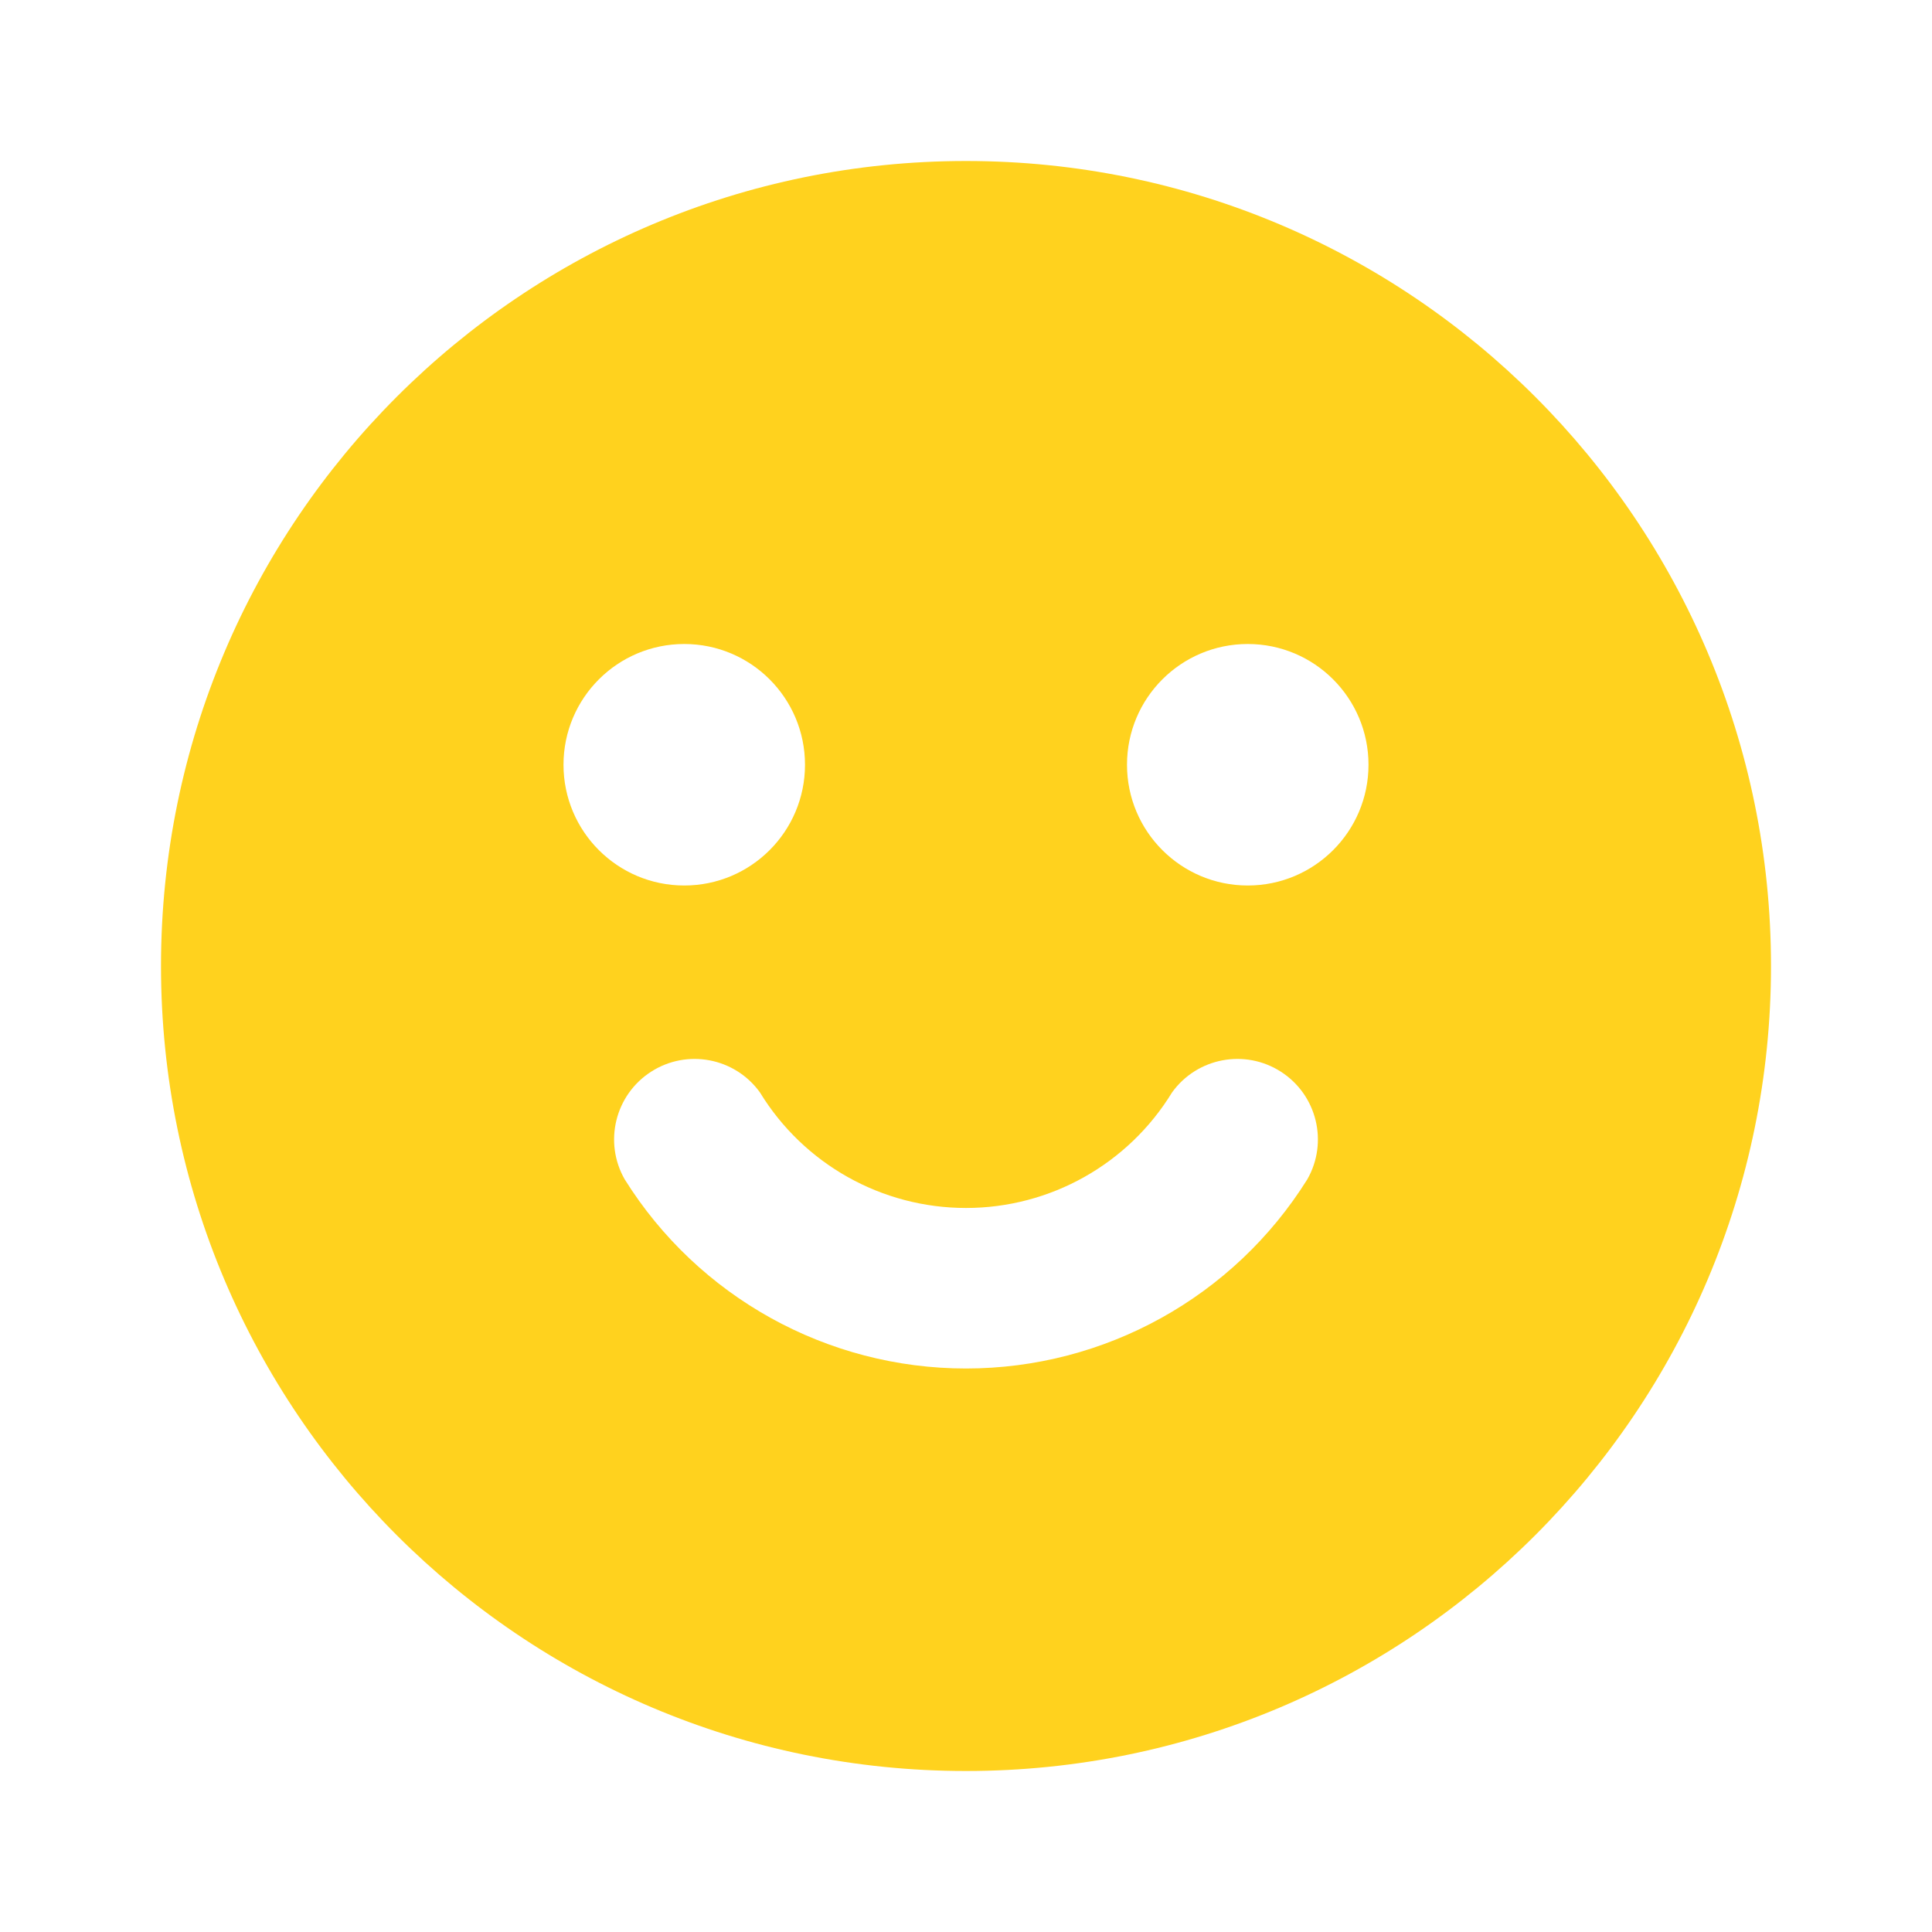
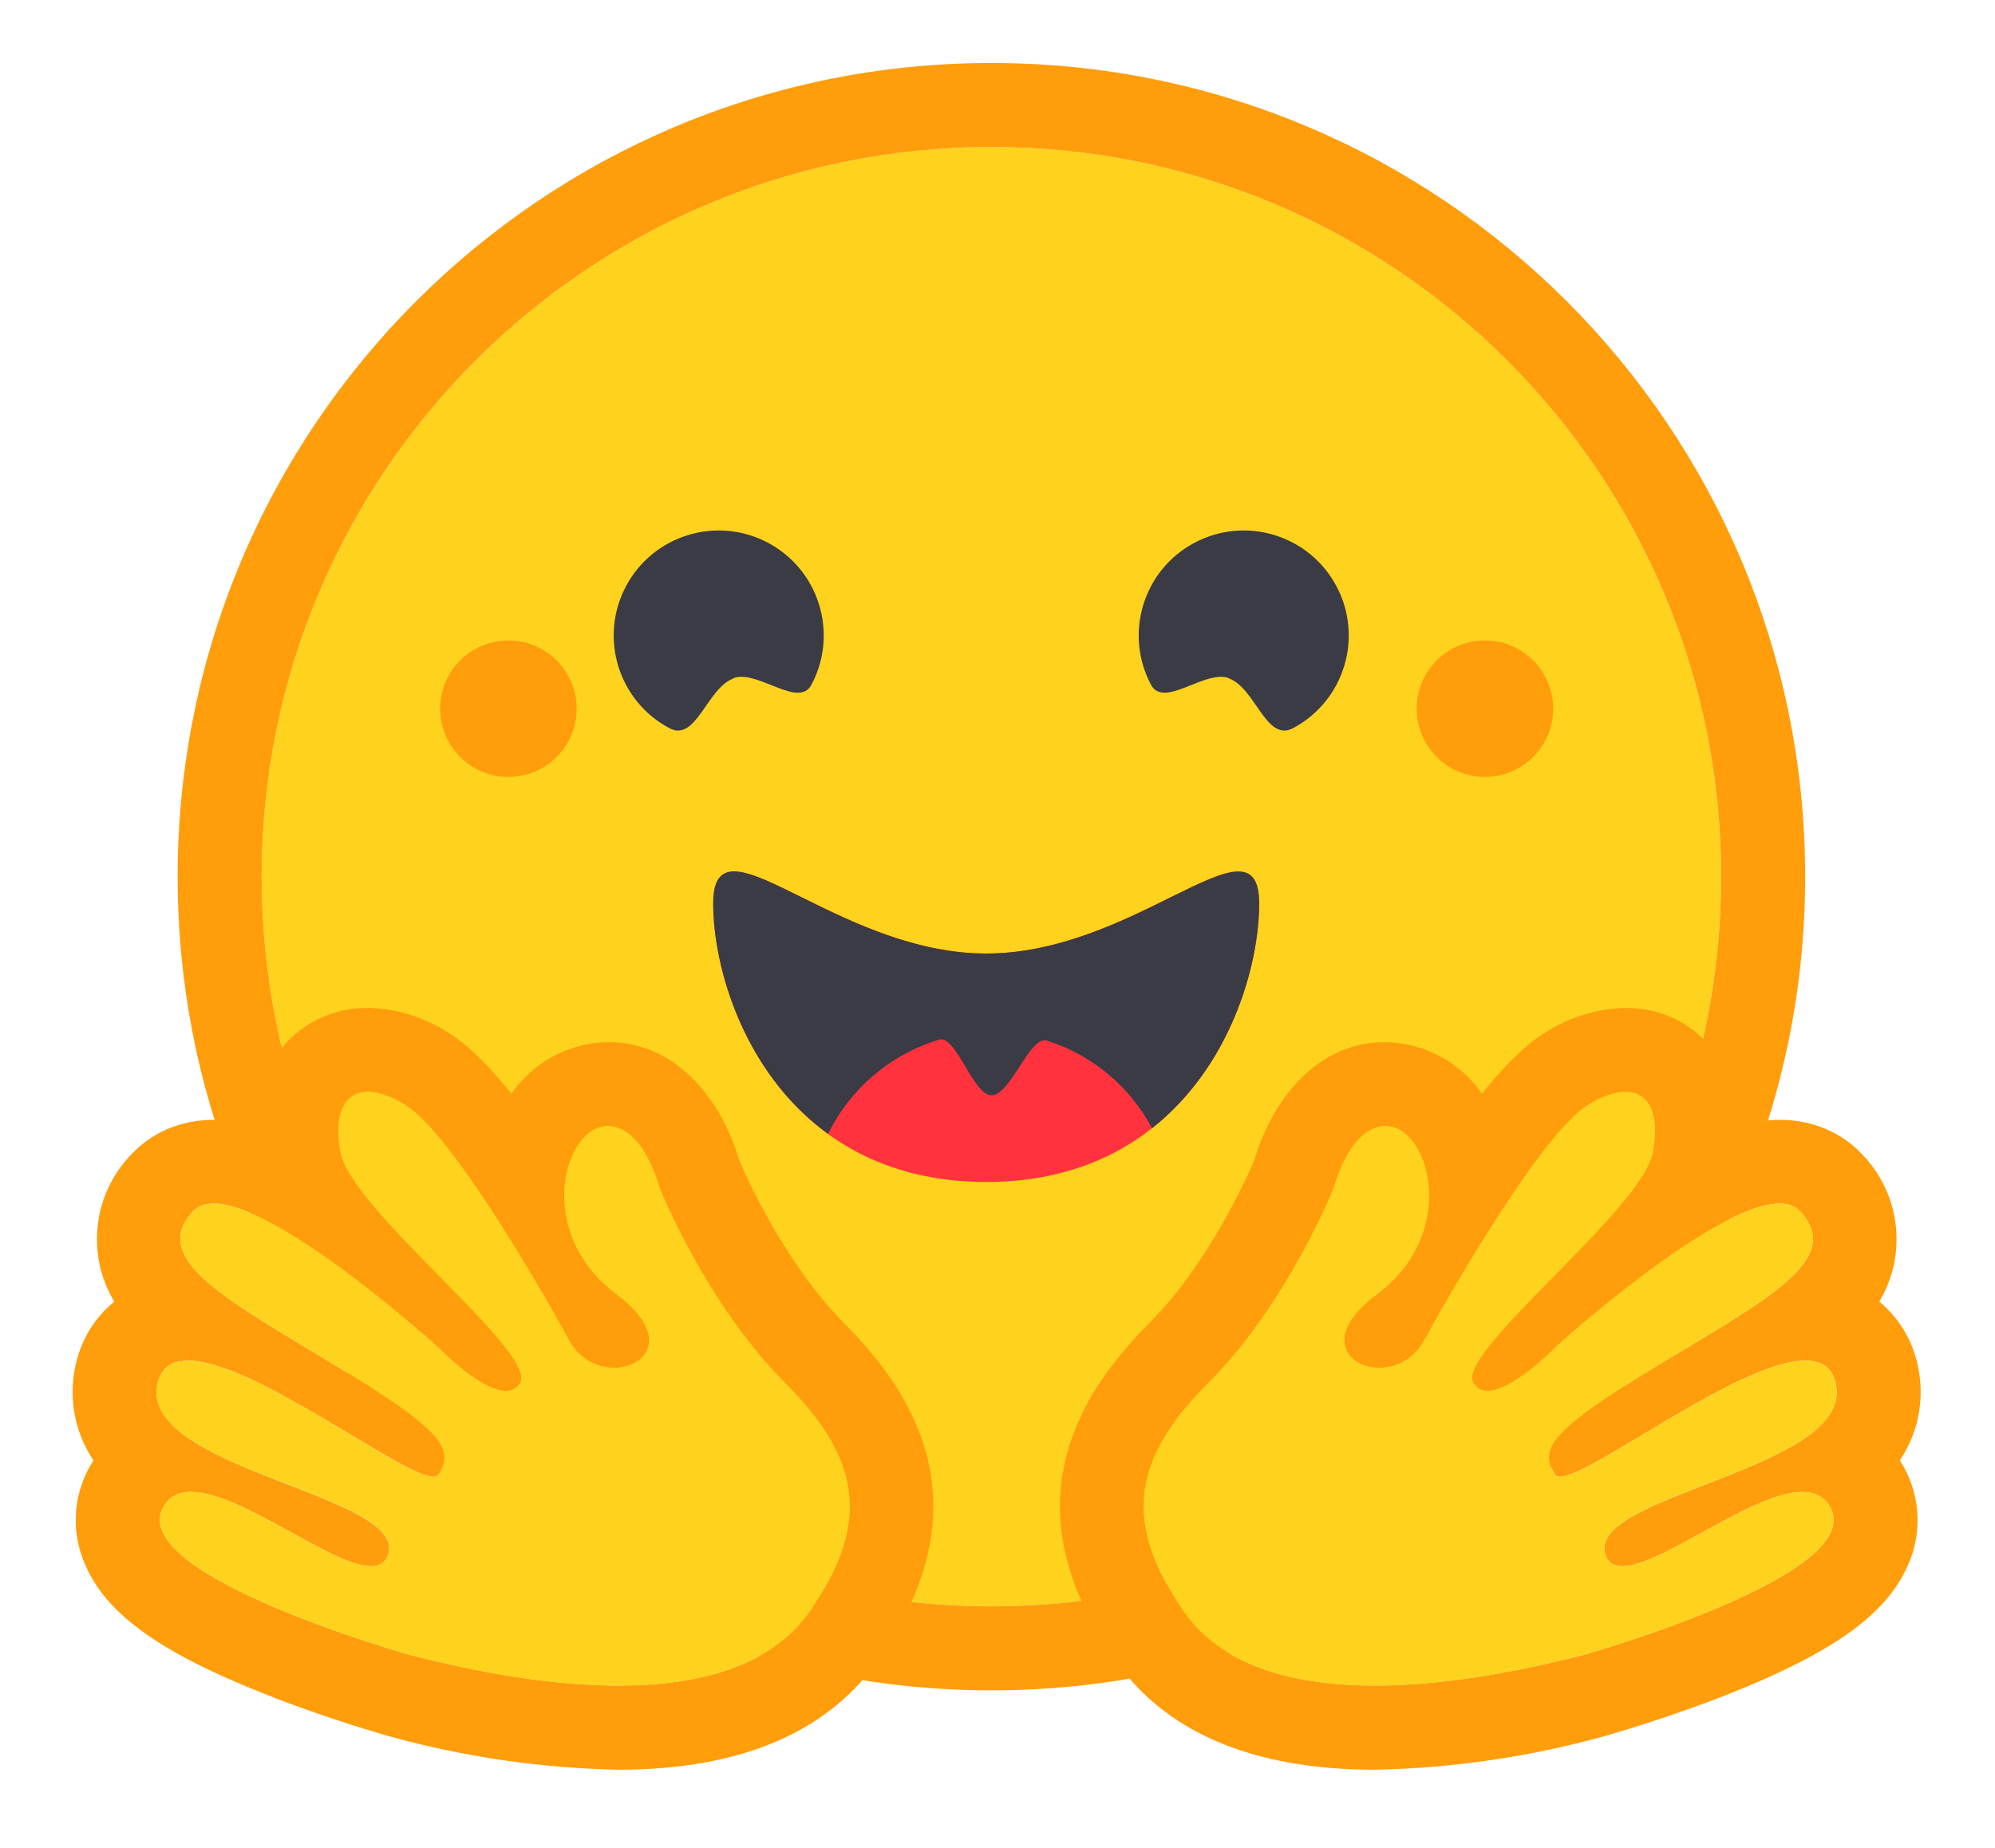
- <svg xmlns="http://www.w3.org/2000/svg" viewBox="0 0 24 24" width="24" height="24">
-   <path fill="#FFD21E" d="M12 2a10 10 0 1 0 10 10A10 10 0 0 0 12 2zm-3.5 6a1.5 1.5 0 1 1-1.5 1.5A1.5 1.5 0 0 1 8.5 8zm7 0a1.5 1.5 0 1 1-1.5 1.5 1.5 1.5 0 0 1 1.5-1.5zm-3.5 9a5 5 0 0 1-4.24-2.35 1 1 0 0 1 1.68-1.08 3 3 0 0 0 5.12 0 1 1 0 0 1 1.68 1.08A5 5 0 0 1 12 17z" />
+ <svg xmlns="http://www.w3.org/2000/svg" width="95" height="88" fill="none">
+   <path fill="#FFD21E" d="M47.21 76.5a34.75 34.75 0 1 0 0-69.5 34.75 34.75 0 0 0 0 69.5Z" />
+   <path fill="#FF9D0B" d="M81.96 41.75a34.75 34.75 0 1 0-69.5 0 34.75 34.75 0 0 0 69.5 0Zm-73.5 0a38.75 38.75 0 1 1 77.5 0 38.75 38.75 0 0 1-77.5 0Z" />
+   <path fill="#3A3B45" d="M58.5 32.3c1.28.44 1.78 3.06 3.07 2.38a5 5 0 1 0-6.76-2.07c.61 1.15 2.55-.72 3.7-.32ZM34.95 32.3c-1.28.44-1.79 3.06-3.07 2.38a5 5 0 1 1 6.76-2.07c-.61 1.15-2.56-.72-3.7-.32Z" />
+   <path fill="#FF323D" d="M46.96 56.29c9.83 0 13-8.76 13-13.26 0-2.34-1.57-1.6-4.09-.36-2.33 1.15-5.46 2.74-8.9 2.74-7.19 0-13-6.88-13-2.38s3.16 13.26 13 13.26Z" />
+   <path fill="#3A3B45" fill-rule="evenodd" d="M39.43 54a8.7 8.7 0 0 1 5.3-4.49c.4-.12.81.57 1.24 1.28.4.68.82 1.37 1.24 1.37.45 0 .9-.68 1.33-1.35.45-.7.89-1.38 1.32-1.25a8.61 8.61 0 0 1 5 4.17c3.73-2.94 5.1-7.74 5.1-10.7 0-2.34-1.57-1.6-4.09-.36l-.14.07c-2.31 1.15-5.39 2.67-8.77 2.67s-6.45-1.52-8.77-2.67c-2.6-1.29-4.23-2.1-4.23.29 0 3.05 1.46 8.06 5.47 10.97Z" clip-rule="evenodd" />
+   <path fill="#FF9D0B" d="M70.71 37a3.25 3.25 0 1 0 0-6.5 3.25 3.25 0 0 0 0 6.5ZM24.21 37a3.25 3.25 0 1 0 0-6.5 3.25 3.25 0 0 0 0 6.5ZM17.52 48c-1.62 0-3.06.66-4.07 1.87a5.97 5.97 0 0 0-1.33 3.76 7.1 7.1 0 0 0-1.94-.3c-1.55 0-2.95.59-3.94 1.66a5.8 5.8 0 0 0-.8 7 5.3 5.3 0 0 0-1.79 2.82c-.24.9-.48 2.8.8 4.74a5.22 5.22 0 0 0-.37 5.02c1.02 2.32 3.57 4.14 8.52 6.1 3.07 1.22 5.89 2 5.91 2.01a44.33 44.33 0 0 0 10.93 1.6c5.86 0 10.05-1.8 12.46-5.34 3.88-5.69 3.33-10.9-1.7-15.92-2.77-2.78-4.62-6.87-5-7.77-.78-2.66-2.84-5.62-6.25-5.62a5.7 5.7 0 0 0-4.6 2.46c-1-1.26-1.98-2.25-2.86-2.82A7.4 7.4 0 0 0 17.52 48Zm0 4c.51 0 1.14.22 1.82.65 2.14 1.36 6.25 8.43 7.76 11.18.5.92 1.37 1.31 2.14 1.31 1.55 0 2.75-1.53.15-3.48-3.92-2.93-2.55-7.72-.68-8.01.08-.02.17-.02.24-.02 1.7 0 2.45 2.93 2.45 2.93s2.2 5.52 5.98 9.3c3.77 3.77 3.97 6.8 1.22 10.83-1.88 2.75-5.47 3.58-9.16 3.58-3.81 0-7.73-.9-9.92-1.46-.11-.03-13.45-3.8-11.76-7 .28-.54.75-.76 1.34-.76 2.38 0 6.7 3.54 8.57 3.54.41 0 .7-.17.83-.6.79-2.85-12.06-4.05-10.98-8.17.2-.73.71-1.02 1.44-1.02 3.14 0 10.2 5.53 11.68 5.53.11 0 .2-.03.24-.1.74-1.2.33-2.04-4.9-5.2-5.21-3.16-8.88-5.06-6.8-7.33.24-.26.58-.38 1-.38 3.17 0 10.66 6.82 10.66 6.82s2.02 2.1 3.25 2.1c.28 0 .52-.1.68-.38.86-1.46-8.06-8.22-8.56-11.01-.34-1.9.24-2.85 1.31-2.85Z" />
+   <path fill="#FFD21E" d="M38.6 76.69c2.75-4.04 2.55-7.07-1.22-10.84-3.78-3.77-5.98-9.3-5.98-9.3s-.82-3.2-2.69-2.9c-1.87.3-3.24 5.08.68 8.01 3.91 2.93-.78 4.92-2.29 2.17-1.5-2.75-5.62-9.82-7.76-11.18-2.13-1.35-3.63-.6-3.13 2.2.5 2.79 9.43 9.55 8.56 11-.87 1.47-3.93-1.71-3.93-1.71s-9.57-8.71-11.66-6.44c-2.08 2.27 1.59 4.17 6.8 7.33 5.23 3.16 5.64 4 4.9 5.2-.75 1.2-12.28-8.53-13.36-4.4-1.08 4.11 11.77 5.3 10.98 8.15-.8 2.85-9.06-5.38-10.74-2.18-1.7 3.21 11.65 6.98 11.76 7.01 4.3 1.12 15.25 3.49 19.08-2.12Z" />
+   <path fill="#FF9D0B" d="M77.4 48c1.62 0 3.07.66 4.07 1.87a5.97 5.97 0 0 1 1.33 3.76 7.1 7.1 0 0 1 1.95-.3c1.55 0 2.95.59 3.94 1.66a5.8 5.8 0 0 1 .8 7 5.3 5.3 0 0 1 1.78 2.82c.24.9.48 2.8-.8 4.74a5.22 5.22 0 0 1 .37 5.02c-1.02 2.32-3.57 4.14-8.51 6.1-3.08 1.22-5.9 2-5.92 2.01a44.33 44.33 0 0 1-10.93 1.6c-5.86 0-10.05-1.8-12.46-5.34-3.88-5.69-3.33-10.9 1.7-15.92 2.78-2.78 4.63-6.87 5.01-7.77.78-2.66 2.83-5.62 6.24-5.62a5.7 5.7 0 0 1 4.6 2.46c1-1.26 1.98-2.25 2.87-2.82A7.4 7.4 0 0 1 77.4 48Zm0 4c-.51 0-1.13.22-1.82.65-2.13 1.36-6.25 8.43-7.76 11.18a2.43 2.43 0 0 1-2.14 1.31c-1.54 0-2.75-1.53-.14-3.48 3.91-2.93 2.54-7.72.67-8.01a1.54 1.54 0 0 0-.24-.02c-1.7 0-2.45 2.93-2.45 2.93s-2.2 5.52-5.97 9.3c-3.78 3.77-3.98 6.8-1.22 10.83 1.87 2.75 5.47 3.58 9.15 3.58 3.82 0 7.73-.9 9.93-1.46.1-.03 13.45-3.8 11.76-7-.29-.54-.75-.76-1.34-.76-2.38 0-6.71 3.54-8.57 3.54-.42 0-.71-.17-.83-.6-.8-2.85 12.05-4.05 10.97-8.17-.19-.73-.7-1.02-1.44-1.02-3.14 0-10.2 5.53-11.68 5.53-.1 0-.19-.03-.23-.1-.74-1.2-.34-2.04 4.88-5.2 5.23-3.16 8.9-5.06 6.8-7.33-.23-.26-.57-.38-.98-.38-3.18 0-10.67 6.82-10.67 6.82s-2.02 2.1-3.24 2.1a.74.74 0 0 1-.68-.38c-.87-1.46 8.05-8.22 8.55-11.01.34-1.9-.24-2.85-1.31-2.85Z" />
+   <path fill="#FFD21E" d="M56.33 76.69c-2.75-4.04-2.56-7.07 1.22-10.84 3.77-3.77 5.97-9.3 5.97-9.3s.82-3.2 2.7-2.9c1.86.3 3.23 5.08-.68 8.01-3.92 2.93.78 4.92 2.28 2.17 1.51-2.75 5.63-9.82 7.76-11.18 2.13-1.35 3.64-.6 3.13 2.2-.5 2.79-9.42 9.55-8.55 11 .86 1.47 3.92-1.71 3.92-1.71s9.58-8.71 11.66-6.44c2.08 2.27-1.58 4.17-6.8 7.33-5.23 3.16-5.63 4-4.9 5.2.75 1.2 12.28-8.53 13.36-4.4 1.08 4.11-11.76 5.3-10.97 8.15.8 2.85 9.05-5.38 10.74-2.18 1.69 3.21-11.65 6.98-11.76 7.01-4.31 1.12-15.26 3.49-19.08-2.12Z" />
</svg>
